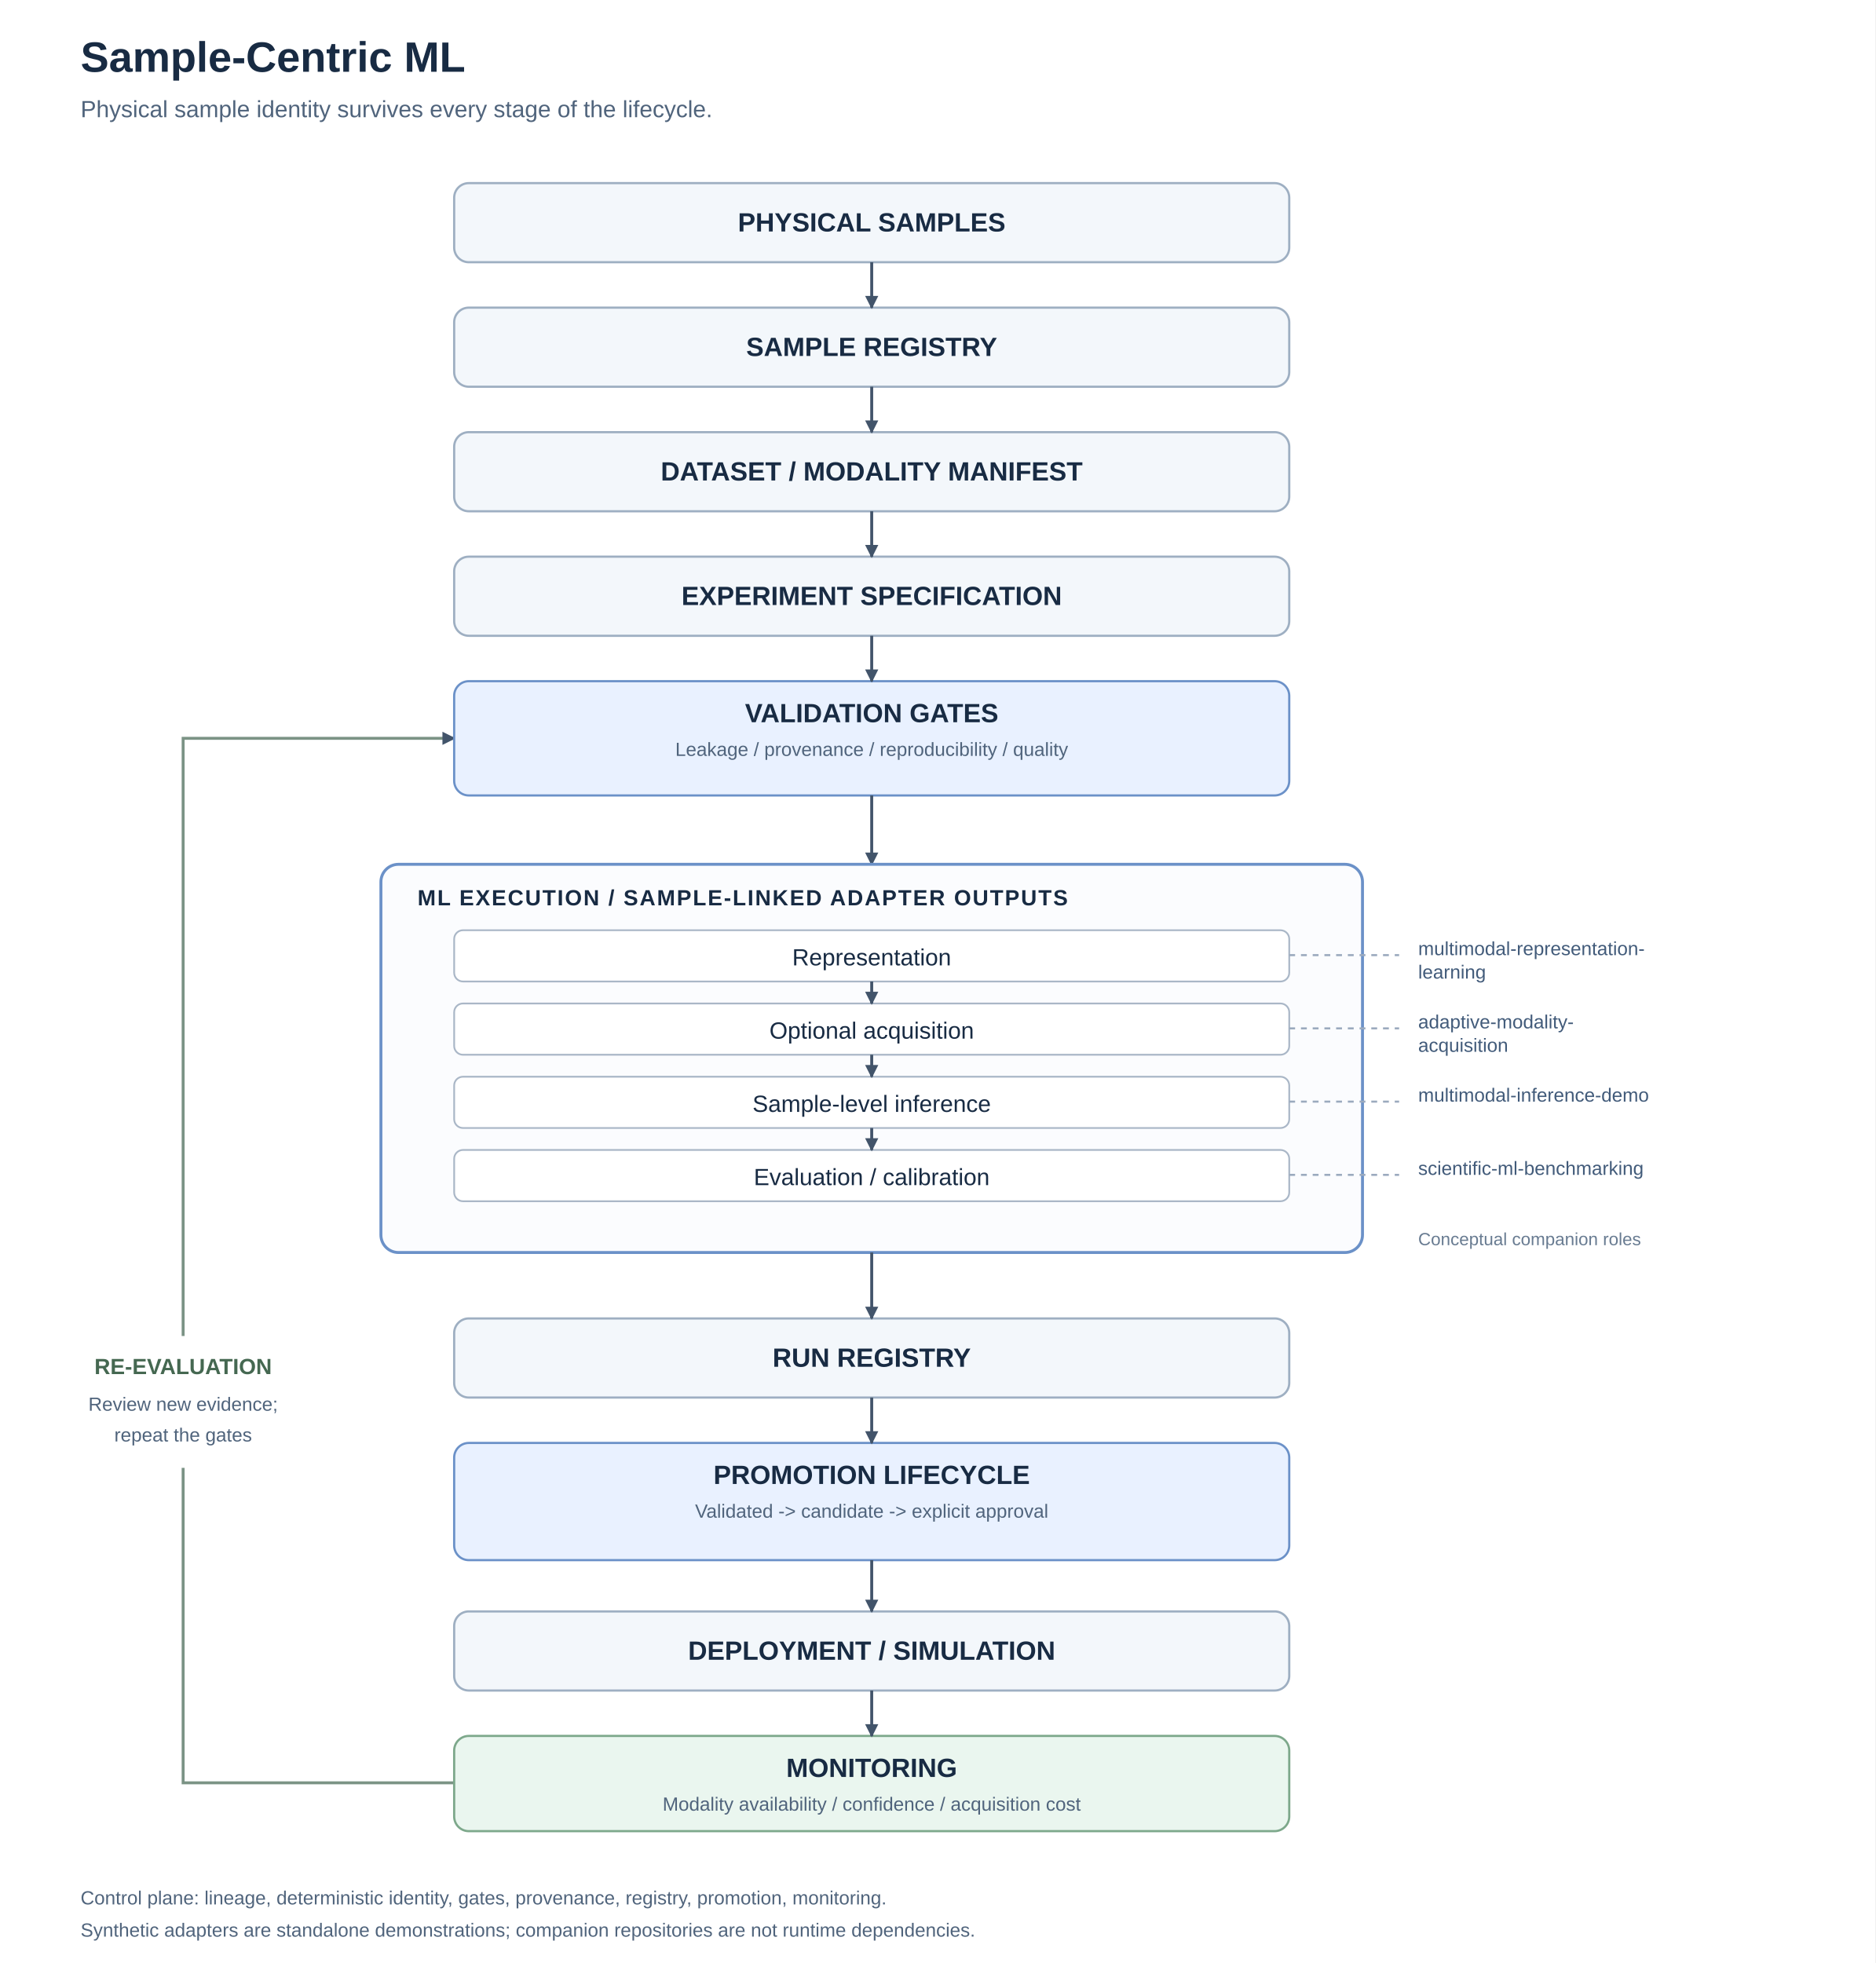
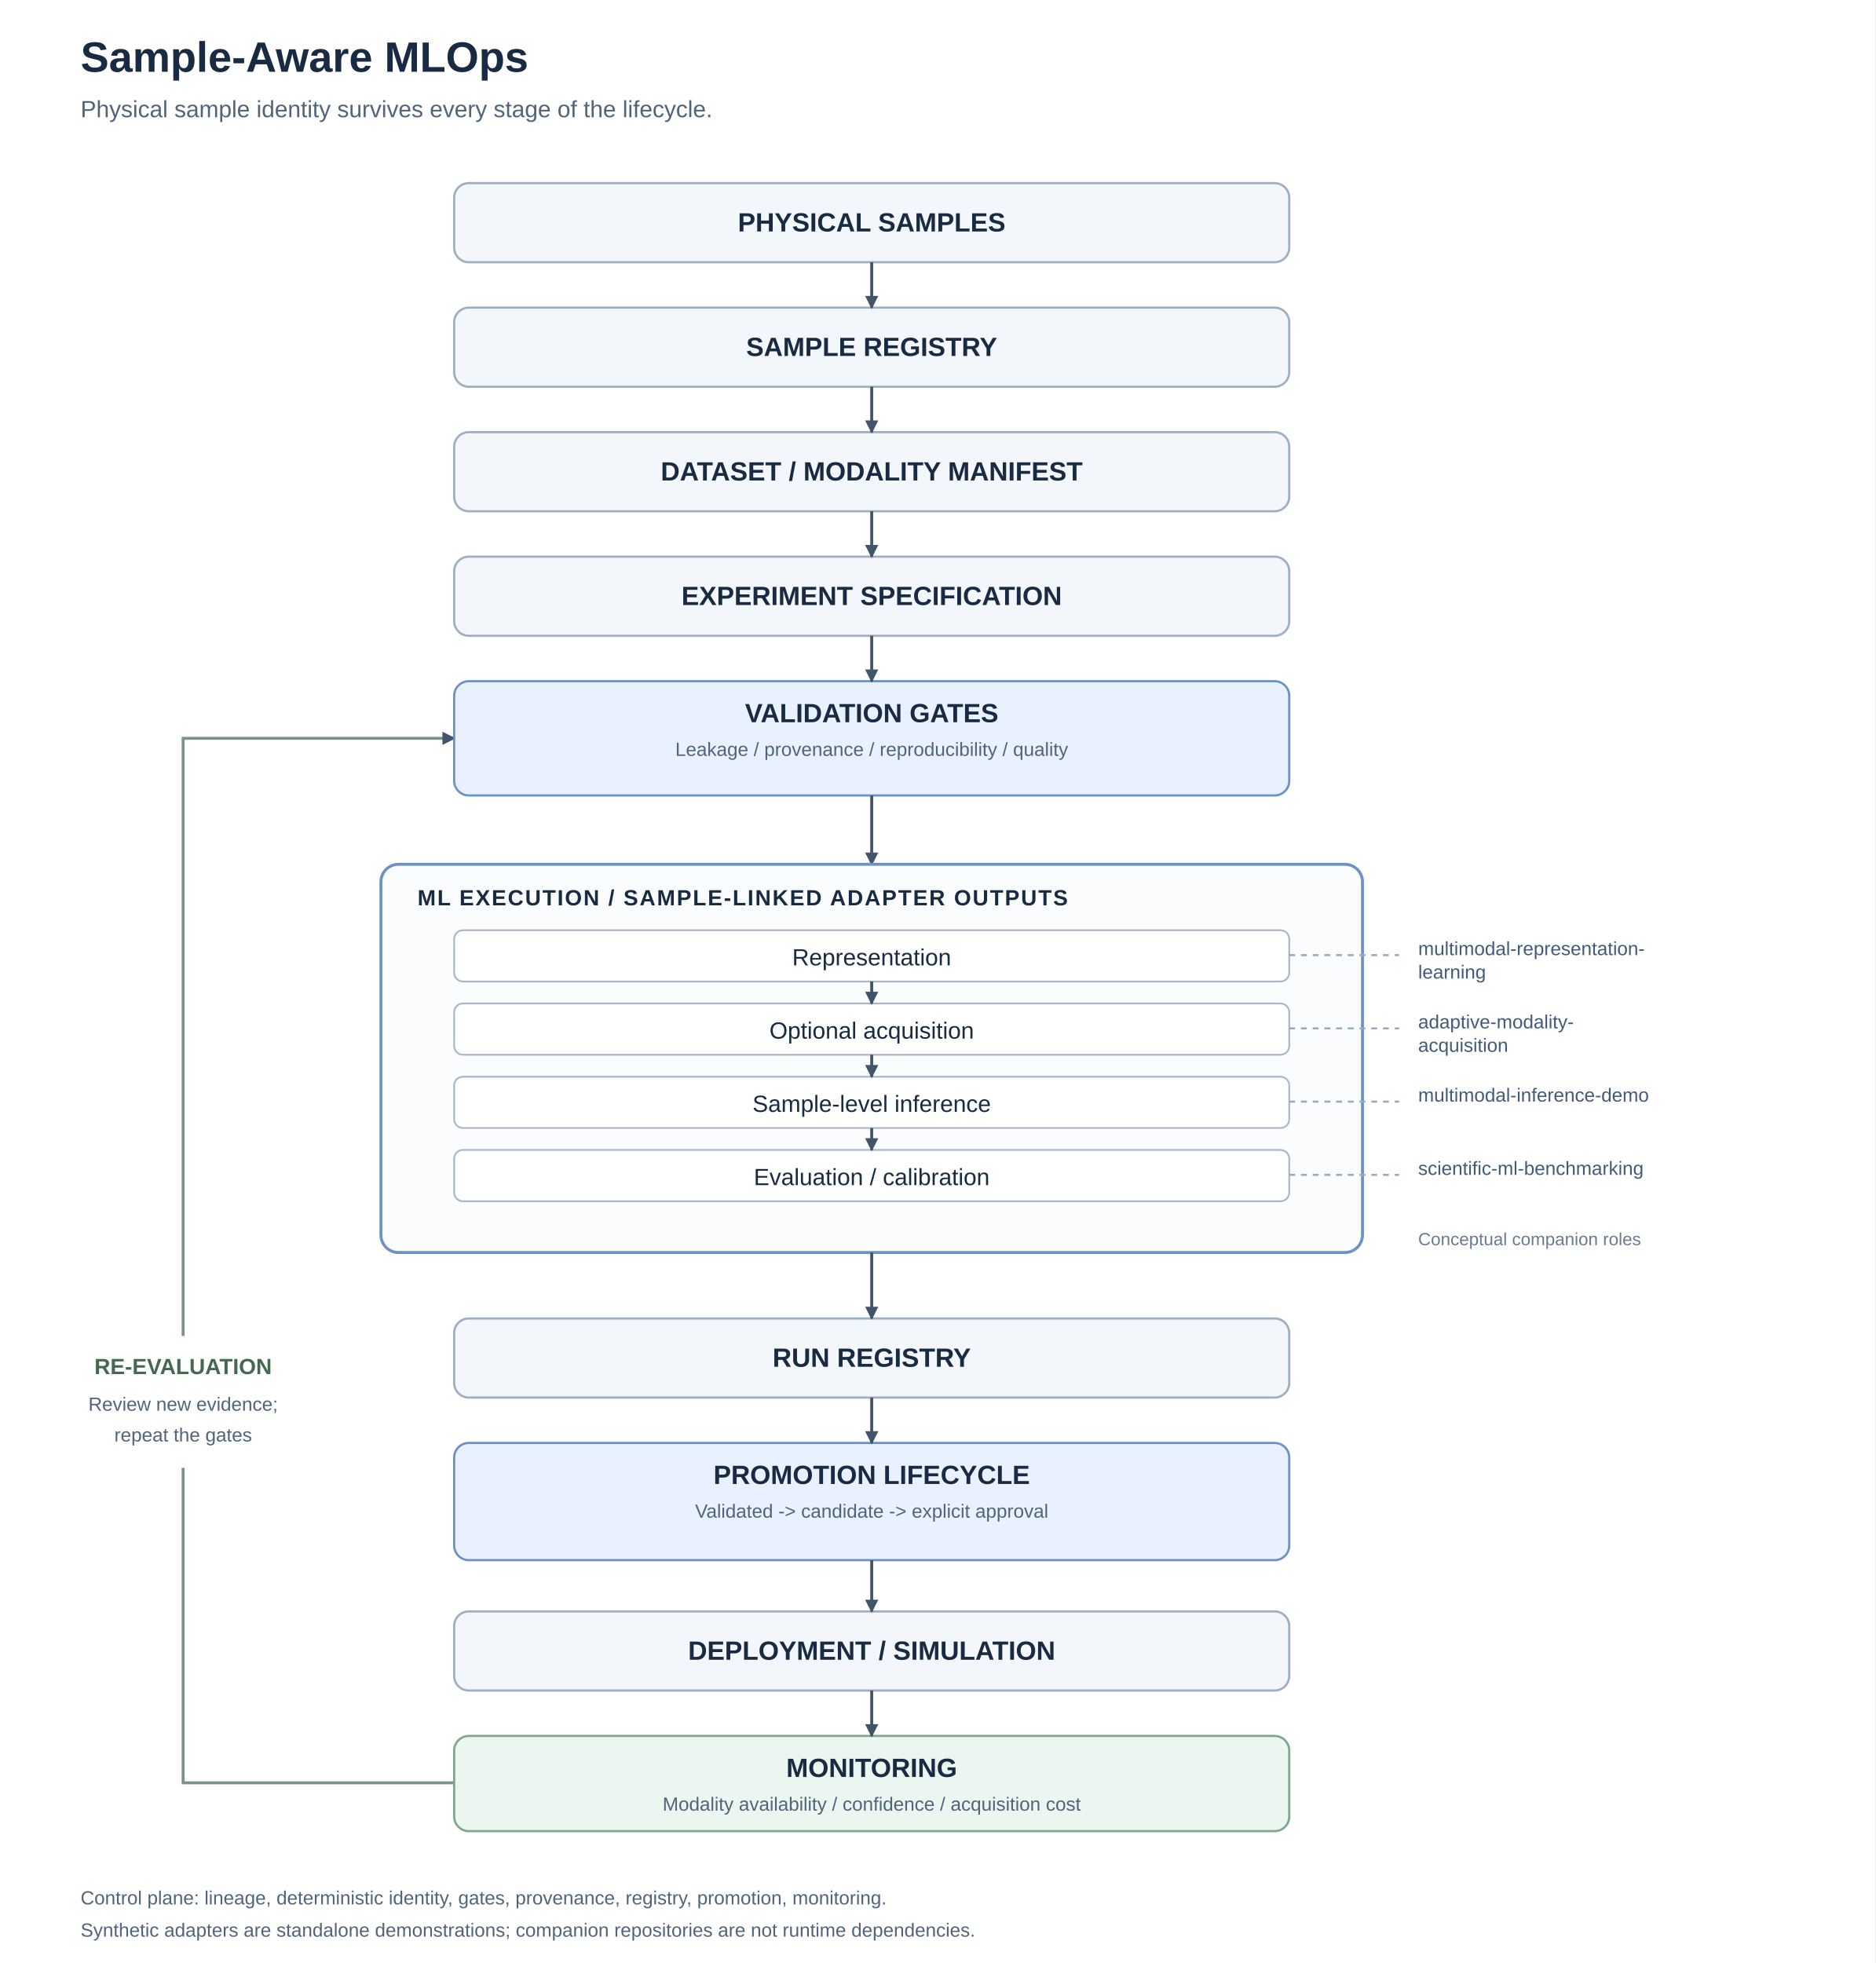
<svg xmlns="http://www.w3.org/2000/svg" width="1280" height="1340" viewBox="0 0 1280 1340" role="img" aria-labelledby="title description">
  <defs>
    <marker id="arrow" markerWidth="9" markerHeight="9" refX="8" refY="4.5" orient="auto" markerUnits="userSpaceOnUse">
      <path d="M0 0 L9 4.5 L0 9 Z" fill="#42546a" />
    </marker>
    <style>
text{font-family:Arial,Helvetica,sans-serif;fill:#182b43}
.title{font-size:29px;font-weight:700}.subtitle{font-size:16px;fill:#50647c}
.node{fill:#f3f7fb;stroke:#9eafc2;stroke-width:1.5}
.governance{fill:#e9f1ff;stroke:#6b91c8;stroke-width:1.5}
.monitor{fill:#eaf6ef;stroke:#7da88b;stroke-width:1.5}
.node-label{font-size:18px;font-weight:700;text-anchor:middle}
.node-detail{font-size:13px;text-anchor:middle;fill:#50647c}
.group{fill:#fbfcfe;stroke:#6b91c8;stroke-width:2}
.group-label{font-size:15px;font-weight:700;letter-spacing:1px}
.stage{fill:white;stroke:#aab7c7;stroke-width:1.2}
.stage-label{font-size:16px;text-anchor:middle}
.repo{font-size:13px;fill:#425b7a}.repo-caption{font-size:12px;fill:#687b91}
.flow{fill:none;stroke:#42546a;stroke-width:2;marker-end:url(#arrow)}
.association{stroke:#9baabe;stroke-width:1.4;stroke-dasharray:4 4}
.loop{fill:none;stroke:#7b9385;stroke-width:2;marker-end:url(#arrow)}
.loop-label{font-size:15px;font-weight:700;text-anchor:middle;fill:#456851}
.footnote{font-size:13px;fill:#50647c}
</style>
  </defs>
  <rect width="1280" height="1340" fill="#ffffff" />
-   <text x="55" y="49" class="title">Sample-Centric ML</text>
+   <text x="55" y="49" class="title">Sample-Aware MLOps</text>
  <text x="55" y="80" class="subtitle">Physical sample identity survives every stage of the lifecycle.</text>
  <path d="M310 1217 H125 V504 H310" class="loop" />
  <rect x="310" y="125" width="570" height="54" rx="10" class="node" />
  <text x="595" y="158" class="node-label">PHYSICAL SAMPLES</text>
  <rect x="310" y="210" width="570" height="54" rx="10" class="node" />
  <text x="595" y="243" class="node-label">SAMPLE REGISTRY</text>
  <rect x="310" y="295" width="570" height="54" rx="10" class="node" />
  <text x="595" y="328" class="node-label">DATASET / MODALITY MANIFEST</text>
  <rect x="310" y="380" width="570" height="54" rx="10" class="node" />
  <text x="595" y="413" class="node-label">EXPERIMENT SPECIFICATION</text>
  <rect x="310" y="465" width="570" height="78" rx="10" class="governance" />
  <text x="595" y="493" class="node-label">VALIDATION GATES</text>
  <text x="595" y="516" class="node-detail">Leakage / provenance / reproducibility / quality</text>
  <path d="M595 179 V210" class="flow" />
  <path d="M595 264 V295" class="flow" />
  <path d="M595 349 V380" class="flow" />
  <path d="M595 434 V465" class="flow" />
  <path d="M595 543 V590" class="flow" />
  <rect x="260" y="590" width="670" height="265" rx="12" class="group" />
  <text x="285" y="618" class="group-label">ML EXECUTION / SAMPLE-LINKED ADAPTER OUTPUTS</text>
  <rect x="310" y="635" width="570" height="35" rx="6" class="stage" />
  <text x="595" y="659" class="stage-label">Representation</text>
  <line x1="880" y1="652" x2="955" y2="652" class="association" />
  <text x="968" y="652" class="repo">multimodal-representation-</text>
  <text x="968" y="668" class="repo">learning</text>
  <rect x="310" y="685" width="570" height="35" rx="6" class="stage" />
  <text x="595" y="709" class="stage-label">Optional acquisition</text>
  <line x1="880" y1="702" x2="955" y2="702" class="association" />
  <text x="968" y="702" class="repo">adaptive-modality-</text>
  <text x="968" y="718" class="repo">acquisition</text>
  <rect x="310" y="735" width="570" height="35" rx="6" class="stage" />
  <text x="595" y="759" class="stage-label">Sample-level inference</text>
  <line x1="880" y1="752" x2="955" y2="752" class="association" />
  <text x="968" y="752" class="repo">multimodal-inference-demo</text>
  <rect x="310" y="785" width="570" height="35" rx="6" class="stage" />
  <text x="595" y="809" class="stage-label">Evaluation / calibration</text>
  <line x1="880" y1="802" x2="955" y2="802" class="association" />
  <text x="968" y="802" class="repo">scientific-ml-benchmarking</text>
  <path d="M595 670 V685" class="flow" />
  <path d="M595 720 V735" class="flow" />
  <path d="M595 770 V785" class="flow" />
  <text x="968" y="850" class="repo-caption">Conceptual companion roles</text>
  <rect x="310" y="900" width="570" height="54" rx="10" class="node" />
  <text x="595" y="933" class="node-label">RUN REGISTRY</text>
  <rect x="310" y="985" width="570" height="80" rx="10" class="governance" />
  <text x="595" y="1013" class="node-label">PROMOTION LIFECYCLE</text>
  <text x="595" y="1036" class="node-detail">Validated -&gt; candidate -&gt; explicit approval</text>
  <rect x="310" y="1100" width="570" height="54" rx="10" class="node" />
  <text x="595" y="1133" class="node-label">DEPLOYMENT / SIMULATION</text>
  <rect x="310" y="1185" width="570" height="65" rx="10" class="monitor" />
  <text x="595" y="1213" class="node-label">MONITORING</text>
  <text x="595" y="1236" class="node-detail">Modality availability / confidence / acquisition cost</text>
  <path d="M595 855 V900" class="flow" />
  <path d="M595 954 V985" class="flow" />
  <path d="M595 1065 V1100" class="flow" />
  <path d="M595 1154 V1185" class="flow" />
  <rect x="24" y="912" width="202" height="90" rx="8" fill="#ffffff" />
  <text x="125" y="938" class="loop-label">RE-EVALUATION</text>
  <text x="125" y="963" class="node-detail">Review new evidence;</text>
  <text x="125" y="984" class="node-detail">repeat the gates</text>
  <text x="55" y="1300" class="footnote">Control plane: lineage, deterministic identity, gates, provenance, registry, promotion, monitoring.</text>
  <text x="55" y="1322" class="footnote">Synthetic adapters are standalone demonstrations; companion repositories are not runtime dependencies.</text>
</svg>
